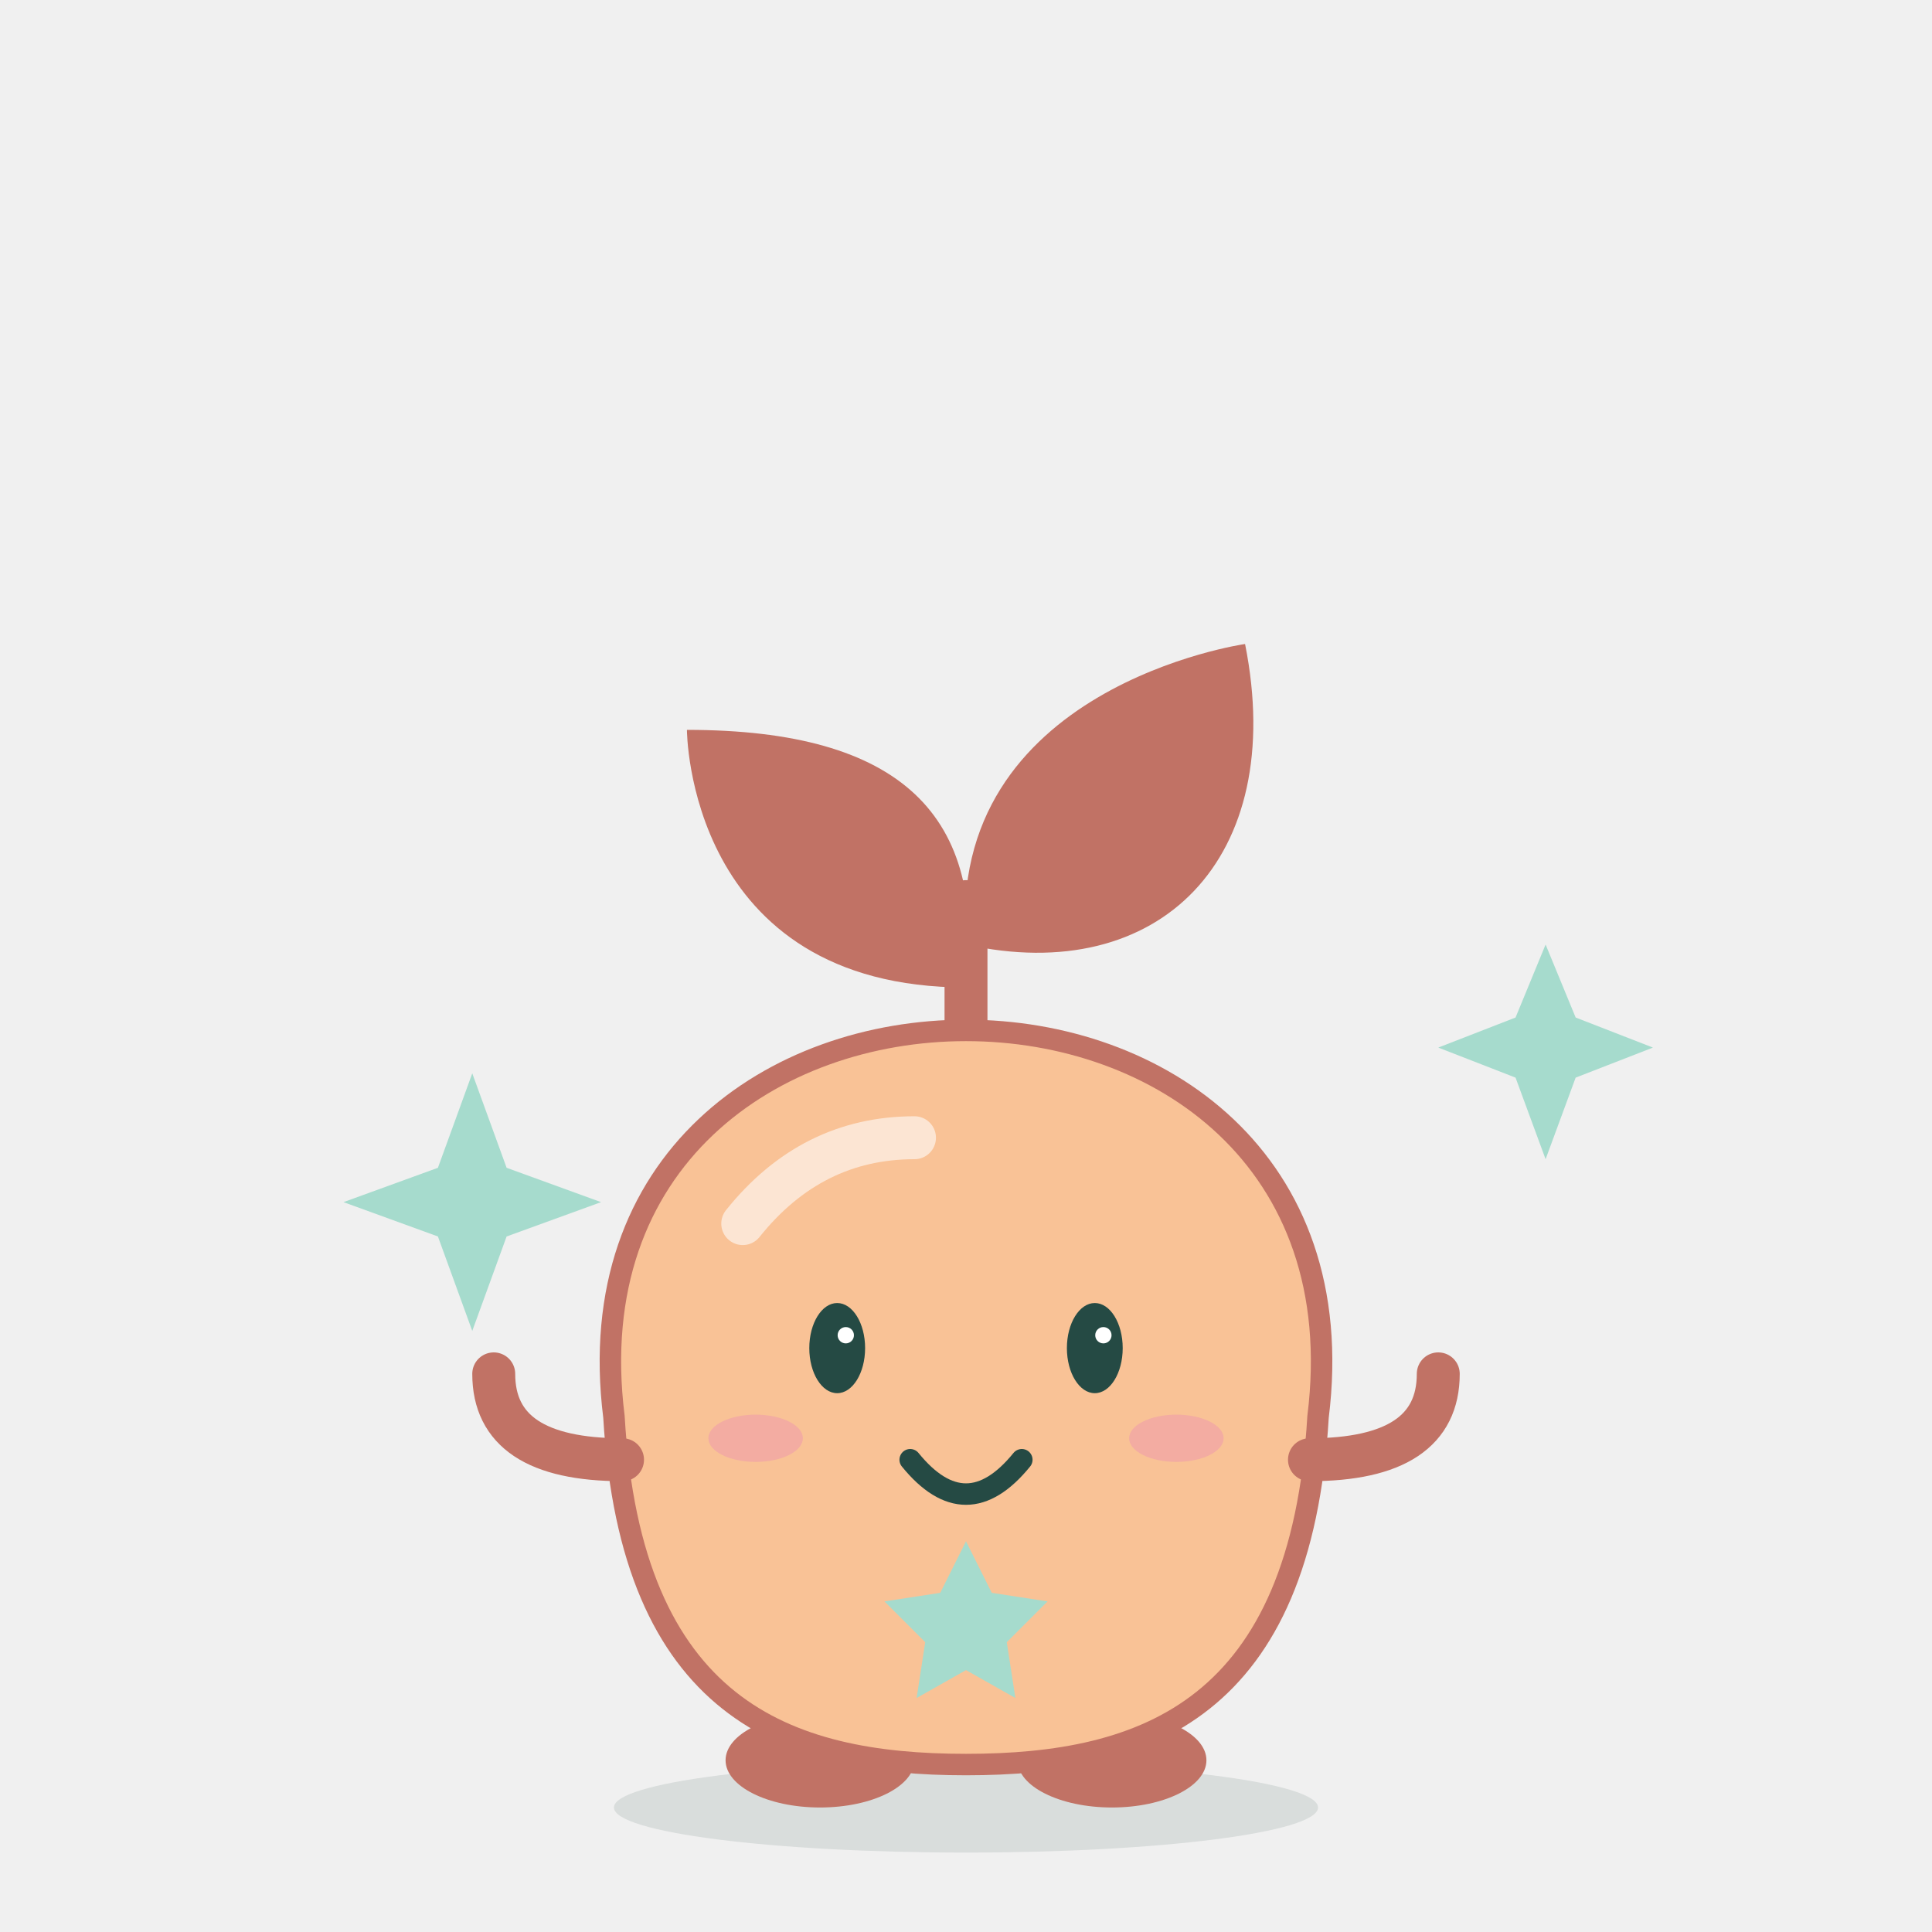
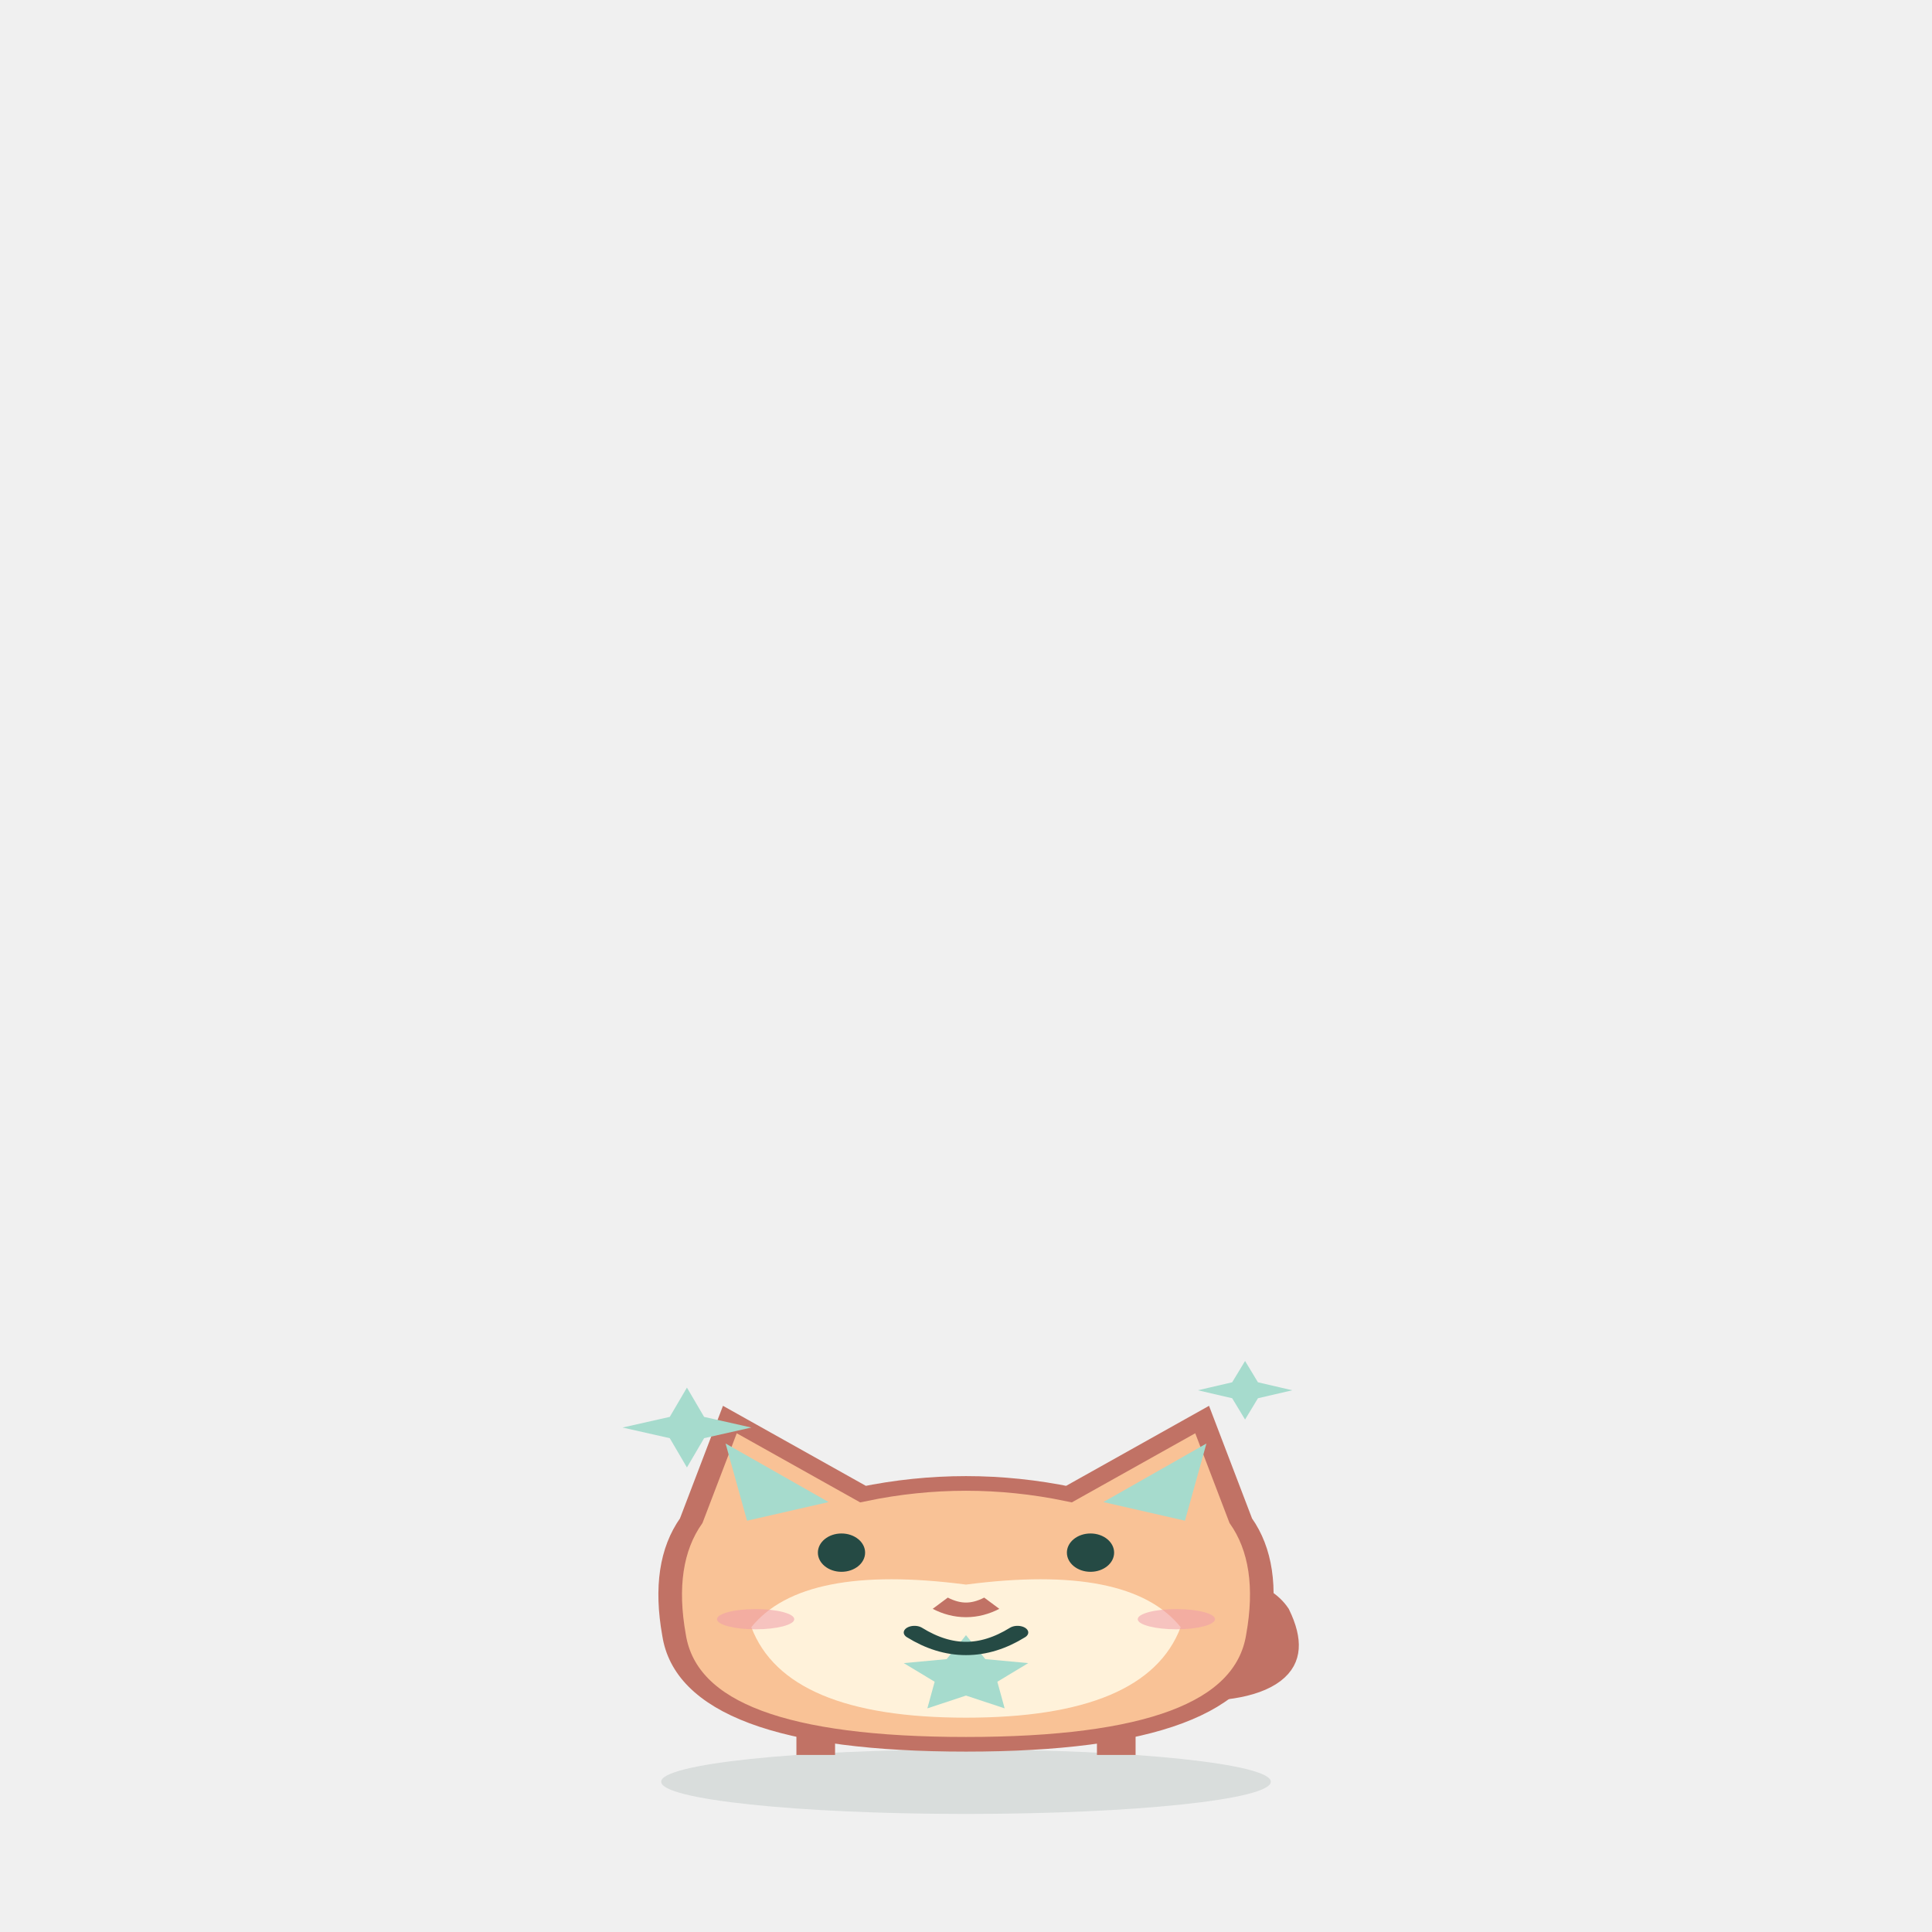
- <svg xmlns="http://www.w3.org/2000/svg" viewBox="-15 -25 45 45" role="img" aria-label="Sprout Buddy">
-   <style>
- #body-js{transform-origin:7.5px 15px}.breathe{animation:breathe 3s ease-in-out infinite}.rest{animation:breathe 5s ease-in-out infinite}.celebrate{animation:bounce .7s ease-in-out infinite}.work{animation:breathe 1.7s ease-in-out infinite}.sway{animation:sway 1s ease-in-out infinite}.sparkle,.dream{animation:glow 1.6s ease-in-out infinite}.leaf{transform-origin:7.5px 1px;animation:sway 3s ease-in-out infinite}
- @keyframes breathe{50%{transform:translateY(-.5px) scaleY(1.02)}}@keyframes bounce{50%{transform:translateY(-2px) rotate(-3deg)}}@keyframes sway{50%{transform:rotate(5deg)}}@keyframes glow{50%{opacity:.4}}
- @media(prefers-reduced-motion:reduce){*{animation:none!important}}
- </style>
-   <ellipse id="shadow-js" cx="7.5" cy="17.1" rx="8.2" ry="1.05" fill="#294b43" opacity=".12" />
-   <g id="body-js">
-     <g class="celebrate">
-       <g class="leaf">
-         <path d="M7.5 2V-4" stroke="#c17265" stroke-width="1" stroke-linecap="round" />
-         <path d="M7.5-2C1-2 1-8 1-8c5 0 7 2 6.5 6zM7.5-3C7-9 14-10 14-10c1 5-2 8-6.5 7z" fill="#c17265" />
-       </g>
-       <ellipse cx="4.1" cy="16" rx="2.2" ry="1.1" fill="#c17265" />
-       <ellipse cx="10.9" cy="16" rx="2.2" ry="1.1" fill="#c17265" />
-       <path d="M-.7 8C-2.2-4 17.2-4 15.7 8c-.4 6.8-4 8.1-8.2 8.1S-.3 14.8-.7 8z" fill="#f9c296" stroke="#c17265" stroke-width=".5" />
-       <path d="M2.3 3.5q1.6-2 4-2" fill="none" stroke="white" opacity=".58" stroke-width="1" stroke-linecap="round" />
-       <g id="sunset-soda-idle-accent">
-         <path d="M7.5 10.9l.6 1.2 1.3.2-.95.95.2 1.3-1.15-.65-1.15.65.2-1.3-.95-.95 1.3-.2z" fill="#a6dbcd" />
-       </g>
-       <g id="eyes-js" fill="#254a44">
-         <ellipse cx="4.5" cy="6.4" rx=".65" ry="1.05" />
-         <ellipse cx="10.5" cy="6.4" rx=".65" ry="1.05" />
-         <circle cx="4.7" cy="6.1" r=".19" fill="white" />
-         <circle cx="10.7" cy="6.1" r=".19" fill="white" />
-       </g>
-       <g id="eyes-doze" style="display:none">
-         <path d="M3.3 7h2.4M9.3 7h2.4" stroke="#254a44" stroke-width=".8" />
-       </g>
-       <ellipse cx="2.6" cy="8.5" rx="1.1" ry=".55" fill="#ee9caa" opacity=".6" />
-       <ellipse cx="12.4" cy="8.5" rx="1.1" ry=".55" fill="#ee9caa" opacity=".6" />
-       <g fill="none" stroke="#254a44" stroke-width=".5" stroke-linecap="round">
-         <path d="M6.2 9q1.3 1.6 2.6 0" />
-       </g>
-       <path d="M-.5 9q-3 0-3-2M15.5 9q3 0 3-2" fill="none" stroke="#c17265" stroke-width="1" stroke-linecap="round" />
-       <g class="sparkle" fill="#a6dbcd">
-         <path d="M-4 0l.8 2.2L-1 3l-2.2.8L-4 6l-.8-2.2L-7 3l2.2-.8z" />
-         <path d="M21-3l.7 1.7L23.5-.6 21.7.1 21 2l-.7-1.9-1.8-.7 1.8-.7z" />
+ <svg xmlns="http://www.w3.org/2000/svg" viewBox="-15 -25 45 45" role="img" data-species="fox" aria-label="Soda Fox">
+   <style>#body-js{transform-origin:7.5px 15px}.breathe{animation:breathe 3s ease-in-out infinite}.rest{animation:breathe 5s ease-in-out infinite}.celebrate{animation:bounce .7s ease-in-out infinite}.work{animation:breathe 1.7s ease-in-out infinite}.sway{animation:sway 1s ease-in-out infinite}.sparkle,.dream{animation:glow 1.6s ease-in-out infinite}.leaf{transform-origin:7.5px 3.7px;animation:sway 3s ease-in-out infinite}@keyframes breathe{50%{transform:translateY(-.25px) scaleY(1.012)}}@keyframes bounce{50%{transform:translateY(-1px) rotate(-2deg)}}@keyframes sway{50%{transform:rotate(3deg)}}@keyframes glow{50%{opacity:.4}}@media(prefers-reduced-motion:reduce){*{animation:none!important}}</style>
+   <ellipse id="shadow-js" cx="7.5" cy="16.5" rx="7.1" ry=".75" fill="#294b43" opacity=".12" />
+   <g data-size-profile="legacy-pet-footprint" transform="translate(0 6.08) scale(1 .62)">
+     <g id="body-js">
+       <g class="celebrate">
+         <path d="M12.3 13.2q3.1.3 2.2-2.7-.5-1.2-2.2-.8" fill="none" stroke="#c17265" stroke-width="1.1" stroke-linecap="round" />
+         <path d="M4 15.1v.7m7-.7v.7" stroke="#c17265" stroke-width=".9" />
+         <path d="M1.1 7 2 3.2l3.1 2.8q2.4-.8 4.8 0L13 3.2l.9 3.8q.7 1.6.4 4.3-.4 4.1-6.8 4.1T.7 11.3q-.3-2.7.4-4.3Z" fill="#f9c296" stroke="#c17265" stroke-width=".55" />
+         <path d="M1.9 4.1 2.4 7l1.9-.7zM13.1 4.1 12.6 7l-1.9-.7z" fill="#a6dbcd" />
+         <path d="M2.5 11q1.2-2.4 5-1.6 3.8-.8 5 1.6-.8 3.4-5 3.4t-5-3.4Z" fill="#fff2da" />
+         <path d="M6.9 10.1q.6.5 1.2 0" fill="none" stroke="#c17265" stroke-width=".55" />
+         <g id="sunset-soda-idle-accent">
+           <path d="M7.5 11.3l.45.9 1 .15-.72.7.17 1-.9-.48-.9.48.17-1-.72-.7 1-.15z" fill="#a6dbcd" />
+         </g>
+         <g id="eyes-js" fill="#254a44">
+           <ellipse cx="4.6" cy="8.2" rx=".55" ry=".72" />
+           <ellipse cx="10.4" cy="8.2" rx=".55" ry=".72" />
+         </g>
+         <g id="eyes-doze" style="display:none">
+           <path d="M3.3 9.1h2.4m4.2 0h2.4" stroke="#254a44" stroke-width=".7" />
+         </g>
+         <ellipse cx="2.6" cy="10.7" rx=".9" ry=".38" fill="#ee9caa" opacity=".55" />
+         <ellipse cx="12.4" cy="10.7" rx=".9" ry=".38" fill="#ee9caa" opacity=".55" />
+         <g fill="none" stroke="#254a44" stroke-width=".5" stroke-linecap="round">
+           <path d="M6.3 11.2q1.2 1.2 2.4 0" />
+         </g>
+         <g class="sparkle" fill="#a6dbcd">
+           <path d="M1 2l.4 1.1 1.1.4-1.1.4L1 5l-.4-1.1-1.1-.4 1.1-.4zM14 1l.3.8.8.3-.8.3-.3.8-.3-.8-.8-.3.8-.3z" />
+         </g>
      </g>
    </g>
  </g>
</svg>
